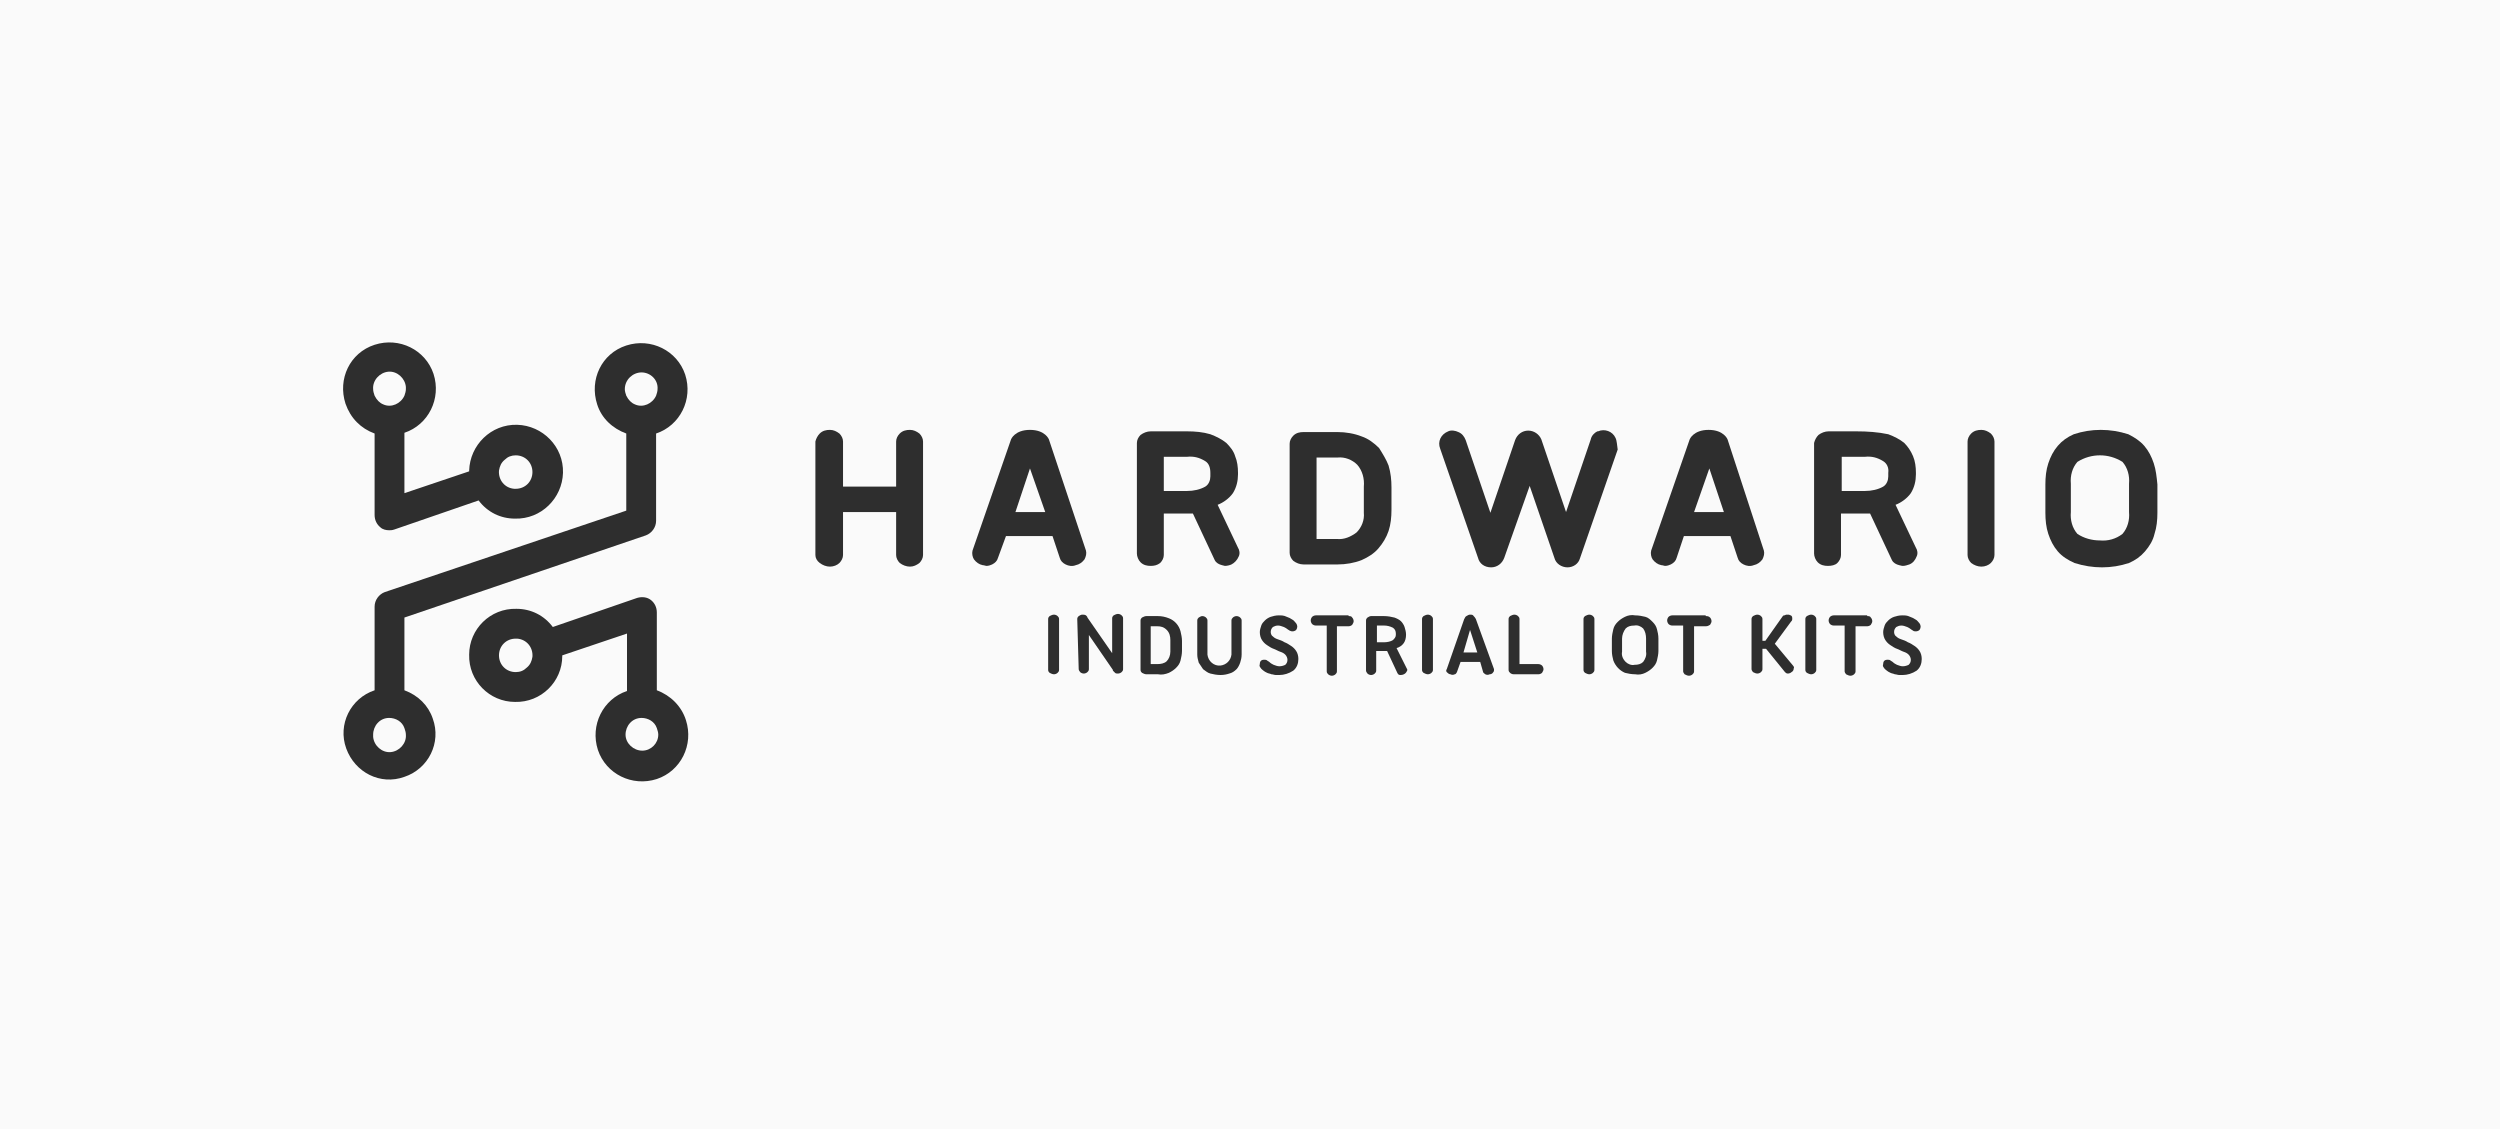
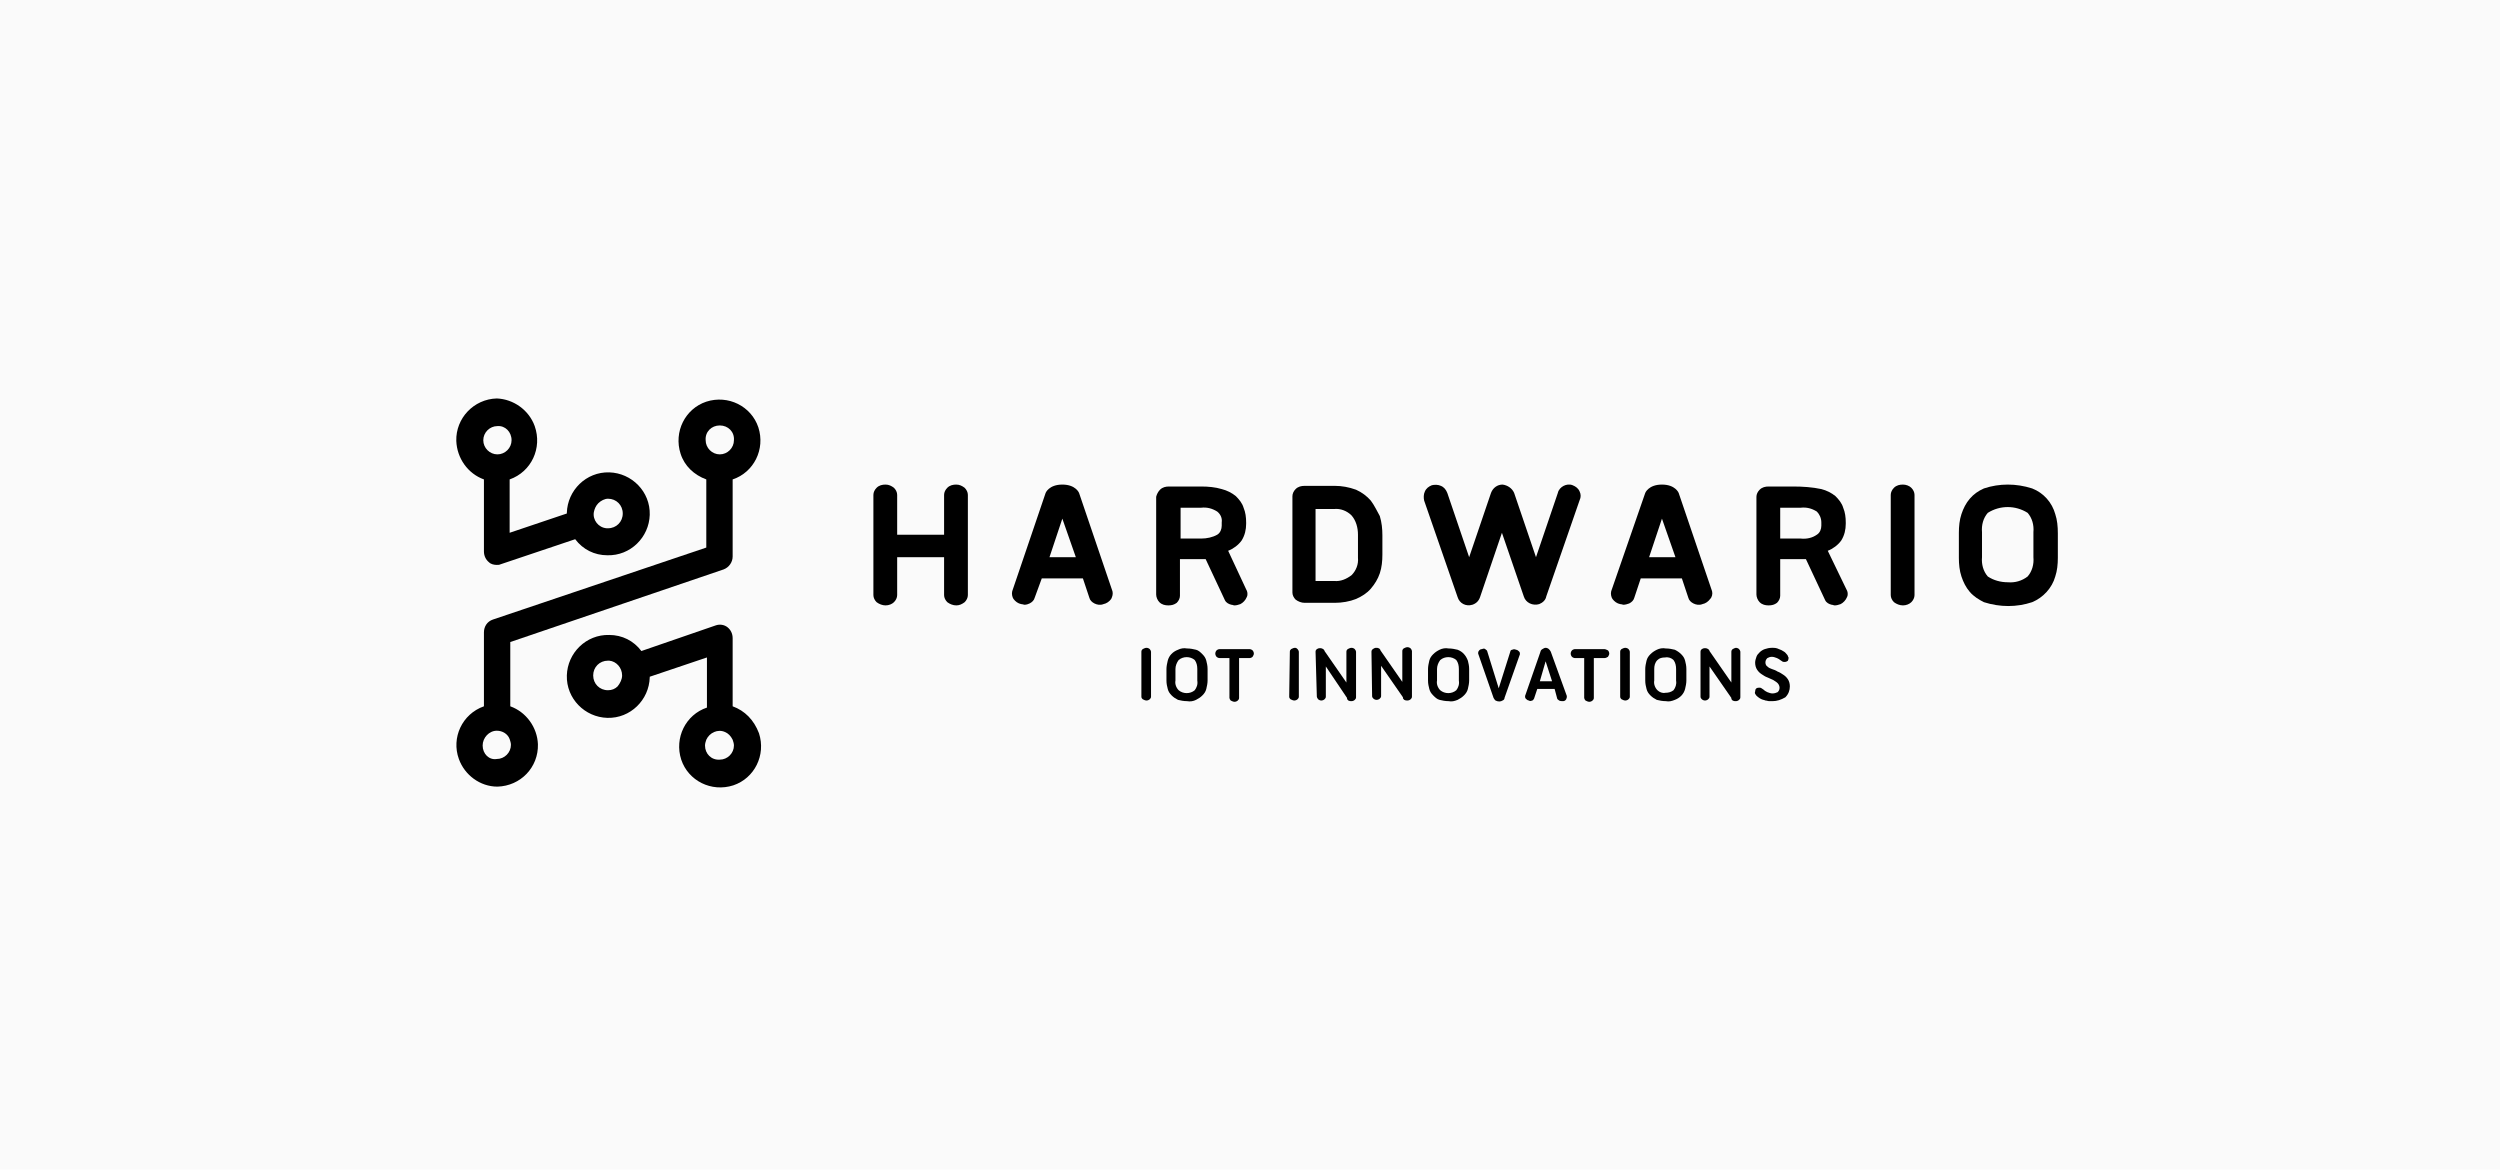
- <svg xmlns="http://www.w3.org/2000/svg" version="1.1" id="Layer_1" x="0px" y="0px" viewBox="0 0 343.7 155.1" style="enable-background:new 0 0 343.7 155.1;" xml:space="preserve">
+ <svg xmlns="http://www.w3.org/2000/svg" version="1.1" id="Vrstva_1" x="0px" y="0px" viewBox="0 0 389 182" style="enable-background:new 0 0 389 182;" xml:space="preserve">
  <style type="text/css">
	.st0{opacity:0.2;fill:#E6E6E6;enable-background:new    ;}
</style>
-   <g id="Layer_3">
-     <path d="M51.3,101c0-1.2,0.9-2.3,2.2-2.3c0.9,0,1.8,0.5,2.1,1.4c0.1,0.3,0.2,0.6,0.2,0.9c0.1,1.2-0.9,2.3-2.1,2.4   c-1.2,0.1-2.3-0.9-2.4-2.1C51.3,101.2,51.3,101.1,51.3,101 M88.2,51.2c1.2,0,2.3,1,2.2,2.3c0,0,0,0,0,0c0,0.3-0.1,0.6-0.2,0.9   c-0.5,1.1-1.8,1.7-2.9,1.2c-0.5-0.2-0.9-0.6-1.2-1.2c-0.1-0.3-0.2-0.6-0.2-0.9C85.9,52.2,87,51.2,88.2,51.2 M55.6,94.9v-10   l33.2-11.3c0.8-0.3,1.4-1.1,1.4-2v-12c3.3-1.1,5.1-4.7,4-8.1c-1.1-3.3-4.7-5.1-8.1-4s-5.1,4.7-4,8.1c0.6,1.9,2.1,3.3,4,4v10.6   L52.9,81.4c-0.8,0.3-1.4,1.1-1.4,2v11.5c-3.3,1.1-5.1,4.7-3.9,8s4.7,5.1,8,3.9c3.3-1.1,5.1-4.7,3.9-8C58.9,97,57.5,95.6,55.6,94.9" />
-     <path d="M55.8,53.5c0,0.3-0.1,0.6-0.2,0.9c-0.5,1.1-1.8,1.7-2.9,1.2c-0.5-0.2-0.9-0.6-1.2-1.2c-0.1-0.3-0.2-0.6-0.2-0.9   c-0.1-1.2,0.9-2.3,2.1-2.4s2.3,0.9,2.4,2.1C55.8,53.3,55.8,53.4,55.8,53.5 M70.9,62.6c1.3,0,2.3,1,2.3,2.3c0,1.3-1,2.3-2.3,2.3   h-0.2c-1.3-0.1-2.2-1.2-2.1-2.5c0.1-0.6,0.3-1.1,0.8-1.5C69.8,62.8,70.3,62.6,70.9,62.6 M51.5,59.6v11.2c0,0.7,0.3,1.3,0.8,1.7   c0.3,0.3,0.8,0.4,1.2,0.4c0.2,0,0.4,0,0.7-0.1l11.6-4c1.2,1.6,3,2.5,5,2.5c3.6,0.1,6.5-2.8,6.6-6.3c0.1-3.6-2.8-6.5-6.3-6.6   c-3.6-0.1-6.5,2.8-6.6,6.3c0,0,0,0.1,0,0.1l-8.9,3v-8.3c3.3-1.1,5.1-4.7,4-8.1c-1.1-3.3-4.7-5.1-8.1-4s-5.1,4.7-4,8.1   C48.2,57.5,49.6,58.9,51.5,59.6" />
-     <path d="M86,101c0-1.2,0.9-2.3,2.2-2.3c0.9,0,1.8,0.5,2.1,1.4c0.1,0.3,0.2,0.6,0.2,0.9c0,1.2-1,2.2-2.2,2.2S86,102.2,86,101    M70.9,92.4c-1.3,0-2.3-1-2.3-2.3c0-1.3,1-2.3,2.3-2.3h0.2c1.3,0.1,2.2,1.2,2.1,2.5c-0.1,0.6-0.3,1.1-0.8,1.5   C72,92.2,71.5,92.4,70.9,92.4 M90.3,94.9V84.2c0-0.7-0.3-1.3-0.8-1.7c-0.5-0.4-1.2-0.5-1.9-0.3l-11.6,4c-1.2-1.6-3-2.5-5-2.5   c-3.6-0.1-6.5,2.8-6.5,6.3c-0.1,3.6,2.8,6.5,6.3,6.5c3.6,0.1,6.5-2.8,6.5-6.3c0,0,0,0,0-0.1l8.9-3V95c-3.3,1.1-5.1,4.7-4,8.1   c1.1,3.3,4.7,5.1,8.1,4c3.3-1.1,5.1-4.7,4-8.1C93.7,97.1,92.2,95.6,90.3,94.9" />
-     <path d="M125.1,59.1c-0.5,0-1,0.1-1.4,0.5c-0.3,0.3-0.5,0.7-0.5,1.1v6.2h-7.3v-6.2c0-0.4-0.2-0.8-0.5-1.1c-0.4-0.3-0.8-0.5-1.3-0.5   c-0.5,0-1,0.1-1.4,0.5c-0.3,0.3-0.5,0.7-0.6,1.1v15.6c0,0.4,0.2,0.8,0.6,1.1c0.4,0.3,0.9,0.5,1.4,0.5c0.5,0,1-0.2,1.3-0.5   c0.3-0.3,0.5-0.7,0.5-1.1v-5.9h7.3v5.9c0,0.4,0.2,0.8,0.5,1.1c0.4,0.3,0.9,0.5,1.4,0.5c0.5,0,0.9-0.2,1.3-0.5   c0.3-0.3,0.5-0.7,0.5-1.1V60.7c0-0.4-0.2-0.8-0.5-1.1C126,59.3,125.6,59.1,125.1,59.1" />
-     <path d="M166.4,65v0.5c0,0.5-0.2,1.1-0.7,1.4c-0.7,0.4-1.6,0.6-2.5,0.6h-3.2v-4.7h3.2c0.9-0.1,1.7,0.1,2.5,0.6   C166.2,63.7,166.4,64.3,166.4,65 M167.4,69.4c0.8-0.3,1.6-0.9,2.1-1.6c0.5-0.8,0.7-1.7,0.7-2.6V65c0-0.8-0.1-1.6-0.4-2.3   c-0.2-0.7-0.7-1.3-1.2-1.8c-0.6-0.5-1.4-0.9-2.2-1.2c-1-0.3-2.1-0.4-3.2-0.4h-5c-0.5,0-1,0.2-1.4,0.5c-0.3,0.3-0.5,0.7-0.5,1.1   v15.2c0,0.4,0.2,0.9,0.5,1.2c0.4,0.4,0.9,0.5,1.4,0.5c0.5,0,0.9-0.1,1.3-0.4c0.3-0.3,0.5-0.7,0.5-1.1v-5.7h4l3,6.4   c0.2,0.4,0.6,0.6,1,0.7c0.1,0,0.3,0.1,0.4,0.1c0.3,0,0.7-0.1,0.9-0.2c0.4-0.2,0.8-0.6,1-1.1c0.2-0.4,0.1-0.9-0.1-1.2L167.4,69.4z" />
-     <path d="M187.5,66.9v3.6c0.1,1-0.3,2-1,2.7c-0.8,0.6-1.7,1-2.7,0.9H181V62.9h2.9c1-0.1,2,0.3,2.7,1   C187.3,64.7,187.6,65.8,187.5,66.9 M189.6,61.6c-0.7-0.7-1.5-1.3-2.4-1.6c-1-0.4-2.2-0.6-3.3-0.6h-4.7c-0.5,0-1,0.1-1.4,0.5   c-0.3,0.3-0.5,0.7-0.5,1.1v15c0,0.4,0.2,0.8,0.5,1.1c0.4,0.3,0.9,0.5,1.4,0.5h4.7c1.1,0,2.3-0.2,3.3-0.6c0.9-0.4,1.7-0.9,2.3-1.6   c0.6-0.7,1.1-1.5,1.4-2.4c0.3-0.9,0.4-1.9,0.4-2.9v-3.1c0-1-0.1-2-0.4-3C190.6,63.2,190.1,62.4,189.6,61.6" />
-     <path d="M237,70.4h-4.1l2.1-6L237,70.4z M237.5,60.4c0,0-0.5-1.3-2.6-1.3s-2.6,1.3-2.6,1.3L227,75.7c-0.1,0.4,0,0.9,0.2,1.2   c0.3,0.4,0.7,0.7,1.2,0.8c0.2,0,0.4,0.1,0.5,0.1c0.3,0,0.6-0.1,0.8-0.2c0.4-0.2,0.7-0.5,0.8-0.9l1-3h6.4l1,3   c0.1,0.4,0.4,0.7,0.8,0.9c0.4,0.2,0.9,0.3,1.4,0.1c0.5-0.1,0.9-0.4,1.2-0.8c0.2-0.4,0.3-0.8,0.2-1.2L237.5,60.4z" />
-     <path d="M259.6,65v0.5c0,0.5-0.2,1.1-0.7,1.4c-0.7,0.4-1.6,0.6-2.5,0.6h-3.2v-4.7h3.2c0.9-0.1,1.7,0.1,2.5,0.6   C259.4,63.7,259.7,64.3,259.6,65 M260.6,69.4c0.8-0.3,1.6-0.9,2.1-1.6c0.5-0.8,0.7-1.7,0.7-2.6V65c0-0.8-0.1-1.6-0.4-2.3   c-0.3-0.7-0.7-1.3-1.2-1.8c-0.6-0.5-1.4-0.9-2.2-1.2c-1.4-0.3-2.9-0.4-4.4-0.4h-3.8c-0.5,0-1,0.2-1.4,0.5c-0.3,0.3-0.5,0.7-0.6,1.1   v15.2c0,0.4,0.2,0.9,0.5,1.2c0.4,0.4,0.9,0.5,1.4,0.5c0.5,0,1-0.1,1.3-0.4c0.3-0.3,0.5-0.7,0.5-1.1v-5.7h4l3,6.4   c0.2,0.4,0.6,0.6,1,0.7c0.1,0,0.3,0.1,0.5,0.1c0.3,0,0.6-0.1,0.9-0.2c0.5-0.2,0.8-0.6,1-1.1c0.2-0.4,0.1-0.9-0.1-1.2L260.6,69.4z" />
-     <path d="M272.4,59.1c-0.5,0-1,0.1-1.4,0.5c-0.3,0.3-0.5,0.7-0.5,1.1v15.6c0,0.4,0.2,0.8,0.5,1.1c0.4,0.3,0.9,0.5,1.4,0.5   c0.5,0,1-0.2,1.3-0.5c0.3-0.3,0.5-0.7,0.5-1.1V60.7c0-0.4-0.2-0.8-0.5-1.1C273.3,59.3,272.9,59.1,272.4,59.1" />
-     <path d="M288.7,74.3c-1.1,0-2.2-0.3-3.1-0.9c-0.7-0.8-1-1.9-0.9-3v-3.9c-0.1-1.1,0.2-2.2,0.9-3c1.9-1.2,4.3-1.2,6.2,0   c0.7,0.8,1,1.9,0.9,3v3.9c0.1,1.1-0.2,2.2-0.9,3C290.9,74.1,289.8,74.4,288.7,74.3 M296.1,63.7c-0.3-0.9-0.7-1.7-1.3-2.4   c-0.6-0.7-1.4-1.2-2.2-1.6c-2.5-0.8-5.1-0.8-7.5,0c-0.9,0.4-1.6,0.9-2.2,1.6c-0.6,0.7-1,1.5-1.3,2.4c-0.3,0.9-0.4,1.9-0.4,2.9v3.9   c0,1,0.1,2,0.4,2.9c0.3,0.9,0.7,1.7,1.3,2.4c0.6,0.7,1.4,1.2,2.3,1.6c2.5,0.8,5.1,0.8,7.5,0c0.9-0.4,1.6-0.9,2.2-1.6   c0.6-0.7,1.1-1.5,1.3-2.4c0.3-0.9,0.4-1.9,0.4-2.9v-3.9C296.5,65.6,296.4,64.6,296.1,63.7" />
-     <path d="M222.1,60.2c-0.4-0.9-1.5-1.3-2.4-0.9c0,0-0.1,0-0.1,0c-0.4,0.2-0.8,0.6-0.9,1.1l-3.4,10l-3.4-10c-0.3-0.7-1-1.2-1.8-1.2   c-0.8,0-1.5,0.5-1.8,1.3l-3.4,10l-3.4-10c-0.2-0.5-0.5-0.9-1-1.1c-0.4-0.2-1-0.3-1.4-0.1c-1,0.4-1.5,1.4-1.1,2.4l5.2,15   c0.2,0.8,0.9,1.3,1.8,1.3c0.8,0,1.5-0.5,1.8-1.3l3.5-9.9l3.4,9.9c0.2,0.8,1,1.3,1.8,1.3c0.8,0,1.5-0.5,1.7-1.2l5.2-15   C222.3,61.2,222.3,60.6,222.1,60.2" />
-     <path d="M143.7,70.4h-4.1l2-6L143.7,70.4z M144.2,60.4c0,0-0.5-1.3-2.6-1.3s-2.6,1.3-2.6,1.3l-5.3,15.3c-0.1,0.4,0,0.9,0.2,1.2   c0.3,0.4,0.7,0.7,1.2,0.8c0.2,0,0.4,0.1,0.5,0.1c0.3,0,0.6-0.1,0.8-0.2c0.4-0.2,0.7-0.5,0.8-0.9l1.1-3h6.4l1,3   c0.1,0.4,0.4,0.7,0.8,0.9c0.4,0.2,0.9,0.3,1.4,0.1c0.5-0.1,0.9-0.4,1.2-0.8c0.2-0.4,0.3-0.8,0.2-1.2L144.2,60.4z" />
-     <path d="M144.1,85.1c0-0.2,0.1-0.3,0.2-0.4c0.2-0.1,0.4-0.2,0.6-0.2c0.2,0,0.4,0.1,0.5,0.2c0.1,0.1,0.2,0.2,0.2,0.4v7   c0,0.2-0.1,0.3-0.2,0.4c-0.1,0.1-0.3,0.2-0.5,0.2c-0.2,0-0.4-0.1-0.6-0.2c-0.1-0.1-0.2-0.2-0.2-0.4V85.1z" />
-     <path d="M148.1,85.1c0-0.2,0.1-0.3,0.2-0.4c0.2-0.1,0.3-0.2,0.5-0.2c0.2,0,0.3,0,0.5,0.1c0.1,0.1,0.2,0.2,0.2,0.3l3.4,4.9v-4.8   c0-0.2,0.1-0.3,0.2-0.4c0.2-0.1,0.4-0.2,0.6-0.2c0.2,0,0.4,0.1,0.5,0.2c0.1,0.1,0.2,0.2,0.2,0.4v7c0,0.2-0.1,0.3-0.2,0.4   c-0.1,0.1-0.3,0.2-0.5,0.2c-0.2,0-0.3,0-0.4-0.1c-0.1-0.1-0.2-0.2-0.3-0.3v-0.1l-3.3-4.8v4.7c0,0.2-0.1,0.3-0.2,0.4   c-0.1,0.1-0.3,0.2-0.5,0.2c-0.2,0-0.4-0.1-0.5-0.2c-0.1-0.1-0.2-0.3-0.2-0.4L148.1,85.1z" />
-     <path d="M156.8,85.3c0-0.2,0.1-0.3,0.2-0.4c0.2-0.1,0.4-0.2,0.6-0.2h1.6c0.5,0,1,0.1,1.5,0.3c0.8,0.3,1.4,1,1.6,1.8   c0.1,0.4,0.2,0.9,0.2,1.3v1.4c0,0.4-0.1,0.9-0.2,1.3c-0.1,0.4-0.3,0.7-0.6,1c-0.3,0.3-0.6,0.5-1,0.7c-0.5,0.2-1,0.3-1.5,0.2h-1.6   c-0.2,0-0.4-0.1-0.6-0.2c-0.1-0.1-0.2-0.2-0.2-0.4L156.8,85.3z M158.2,86v5.3h0.9c0.5,0,1-0.1,1.3-0.4c0.3-0.3,0.5-0.8,0.5-1.3   v-1.6c0-0.5-0.1-1-0.5-1.4c-0.4-0.4-0.8-0.5-1.3-0.5H158.2z" />
-     <path d="M167.8,92.8c-0.5,0-1-0.1-1.4-0.2c-0.4-0.1-0.7-0.4-1-0.6c-0.2-0.3-0.4-0.6-0.6-0.9c-0.1-0.4-0.2-0.7-0.2-1.1v-4.7   c0-0.2,0.1-0.3,0.2-0.4c0.2-0.1,0.3-0.2,0.5-0.2c0.2,0,0.4,0.1,0.5,0.2c0.1,0.1,0.2,0.2,0.2,0.4v4.7c0.1,0.9,0.9,1.6,1.8,1.5   c0.8-0.1,1.4-0.7,1.5-1.5v-4.7c0-0.2,0.1-0.3,0.2-0.4c0.1-0.1,0.3-0.2,0.5-0.2c0.2,0,0.4,0.1,0.5,0.2c0.1,0.1,0.2,0.2,0.2,0.4v4.7   c0,0.4-0.1,0.8-0.2,1.1c-0.1,0.3-0.3,0.7-0.5,0.9c-0.3,0.3-0.6,0.5-1,0.6C168.7,92.7,168.3,92.8,167.8,92.8z" />
-     <path d="M175.9,92.8c-0.2,0-0.3,0-0.5,0c-0.2,0-0.4-0.1-0.6-0.1c-0.2-0.1-0.4-0.1-0.6-0.2c-0.2-0.1-0.4-0.2-0.5-0.3   c-0.1-0.1-0.3-0.2-0.4-0.4c-0.1-0.1-0.2-0.3-0.1-0.5c0-0.4,0.2-0.6,0.6-0.6c0.1,0,0.3,0,0.4,0.1c0.1,0.1,0.2,0.1,0.3,0.2   c0.2,0.2,0.4,0.3,0.6,0.4c0.3,0.1,0.5,0.2,0.8,0.2c0.3,0,0.6-0.1,0.8-0.2c0.2-0.2,0.3-0.4,0.3-0.7c0-0.2-0.1-0.5-0.3-0.7   c-0.2-0.2-0.4-0.3-0.7-0.4c-0.3-0.1-0.6-0.3-0.9-0.4c-0.3-0.1-0.6-0.3-0.9-0.5c-0.3-0.2-0.5-0.4-0.7-0.7c-0.2-0.3-0.3-0.7-0.3-1.1   c0-0.3,0.1-0.6,0.2-0.9c0.1-0.3,0.3-0.5,0.5-0.7c0.2-0.2,0.5-0.4,0.8-0.5c0.3-0.1,0.7-0.2,1.1-0.2c0.4,0,0.7,0,1.1,0.2   c0.3,0.1,0.5,0.2,0.8,0.4c0.2,0.1,0.3,0.3,0.5,0.5c0.2,0.3,0.2,0.6,0,0.9c-0.1,0.1-0.3,0.2-0.5,0.2c-0.1,0-0.2,0-0.4-0.1   c-0.1-0.1-0.2-0.1-0.3-0.2c-0.1-0.1-0.3-0.2-0.5-0.3c-0.3-0.1-0.5-0.2-0.8-0.2c-0.3,0-0.5,0.1-0.7,0.2c-0.2,0.2-0.3,0.4-0.3,0.7   c0,0.2,0.1,0.5,0.3,0.6c0.2,0.2,0.4,0.3,0.7,0.4c0.3,0.1,0.6,0.2,0.9,0.4c0.3,0.1,0.6,0.3,0.9,0.5c0.3,0.2,0.5,0.4,0.7,0.7   c0.2,0.3,0.3,0.7,0.3,1.1c0,0.6-0.2,1.2-0.7,1.6C177.2,92.6,176.5,92.8,175.9,92.8z" />
-     <path d="M185.4,84.7c0.2,0,0.4,0,0.5,0.2c0.1,0.1,0.2,0.3,0.2,0.5c0,0.2-0.1,0.3-0.2,0.5c-0.1,0.1-0.3,0.2-0.5,0.2h-1.6v6.2   c0,0.2-0.1,0.3-0.2,0.4c-0.1,0.1-0.3,0.2-0.5,0.2c-0.2,0-0.4-0.1-0.5-0.2c-0.1-0.1-0.2-0.2-0.2-0.4V86h-1.5c-0.2,0-0.4-0.1-0.5-0.2   c-0.1-0.1-0.2-0.3-0.2-0.5c0-0.2,0.1-0.4,0.2-0.5c0.1-0.1,0.3-0.2,0.5-0.2H185.4z" />
-     <path d="M187.8,85.3c0-0.2,0.1-0.3,0.2-0.4c0.2-0.1,0.3-0.2,0.5-0.2h1.8c0.5,0,1,0.1,1.4,0.2c0.3,0.1,0.7,0.3,0.9,0.5   c0.2,0.2,0.4,0.5,0.5,0.8c0.1,0.3,0.2,0.7,0.2,1v0.1c0,0.4-0.1,0.8-0.3,1.1c-0.2,0.3-0.6,0.6-1,0.7l1.4,2.8c0.1,0.1,0.1,0.3,0,0.4   c-0.1,0.2-0.2,0.3-0.4,0.4c-0.2,0.1-0.4,0.1-0.5,0.1c-0.2,0-0.3-0.1-0.4-0.3l-1.4-3h-1.5v2.7c0,0.2-0.1,0.3-0.2,0.4   c-0.1,0.1-0.3,0.2-0.5,0.2c-0.2,0-0.4-0.1-0.5-0.2c-0.1-0.1-0.2-0.3-0.2-0.4L187.8,85.3z M189.3,85.9v2.4h1c0.4,0,0.9-0.1,1.2-0.3   c0.2-0.2,0.4-0.4,0.4-0.7v-0.2c0-0.3-0.1-0.6-0.4-0.8c-0.4-0.2-0.8-0.3-1.2-0.3H189.3z" />
-     <path d="M195.5,85.1c0-0.2,0.1-0.3,0.2-0.4c0.2-0.1,0.4-0.2,0.6-0.2c0.2,0,0.4,0.1,0.5,0.2c0.1,0.1,0.2,0.2,0.2,0.4v7   c0,0.2-0.1,0.3-0.2,0.4c-0.1,0.1-0.3,0.2-0.5,0.2c-0.2,0-0.4-0.1-0.6-0.2c-0.1-0.1-0.2-0.2-0.2-0.4V85.1z" />
-     <path d="M205.4,92c0,0.2,0,0.3-0.1,0.4c-0.1,0.2-0.3,0.3-0.5,0.3c-0.2,0.1-0.4,0.1-0.6,0c-0.1-0.1-0.3-0.2-0.3-0.3l-0.4-1.4h-2.7   l-0.5,1.4c-0.1,0.2-0.2,0.3-0.3,0.3c-0.2,0.1-0.4,0.1-0.6,0c-0.2,0-0.4-0.2-0.5-0.3c-0.1-0.1-0.1-0.3,0-0.4l2.4-6.9   c0.1-0.1,0.1-0.3,0.3-0.4c0.2-0.1,0.3-0.2,0.5-0.2c0.2,0,0.4,0,0.5,0.2c0.1,0.1,0.2,0.2,0.3,0.4L205.4,92z M201.2,89.7h1.9l-1-3.1   L201.2,89.7z" />
-     <path d="M207.4,85.1c0-0.2,0.1-0.3,0.2-0.4c0.2-0.1,0.4-0.2,0.6-0.2c0.2,0,0.4,0.1,0.5,0.2c0.1,0.1,0.2,0.2,0.2,0.4v6.2h2.6   c0.2,0,0.4,0.1,0.5,0.2c0.1,0.1,0.2,0.3,0.2,0.5c0,0.2-0.1,0.3-0.2,0.5c-0.1,0.1-0.3,0.2-0.5,0.2h-3.4c-0.2,0-0.4-0.1-0.5-0.2   c-0.1-0.1-0.2-0.2-0.2-0.4L207.4,85.1z" />
-     <path d="M217.7,85.1c0-0.2,0.1-0.3,0.2-0.4c0.2-0.1,0.4-0.2,0.6-0.2c0.2,0,0.4,0.1,0.5,0.2c0.1,0.1,0.2,0.2,0.2,0.4v7   c0,0.2-0.1,0.3-0.2,0.4c-0.1,0.1-0.3,0.2-0.5,0.2c-0.2,0-0.4-0.1-0.6-0.2c-0.1-0.1-0.2-0.2-0.2-0.4V85.1z" />
-     <path d="M221.6,87.8c0-0.4,0.1-0.9,0.2-1.3c0.1-0.4,0.3-0.7,0.6-1c0.3-0.3,0.6-0.5,1-0.7c0.4-0.2,0.9-0.3,1.4-0.2   c0.5,0,1,0.1,1.4,0.2c0.4,0.1,0.7,0.4,1,0.7c0.3,0.3,0.5,0.6,0.6,1c0.1,0.4,0.2,0.8,0.2,1.3v1.7c0,0.4-0.1,0.9-0.2,1.3   c-0.1,0.4-0.3,0.7-0.6,1c-0.3,0.3-0.6,0.5-1,0.7c-0.4,0.2-0.9,0.3-1.4,0.2c-0.5,0-1-0.1-1.4-0.2c-0.7-0.3-1.3-0.9-1.6-1.7   c-0.1-0.4-0.2-0.8-0.2-1.3L221.6,87.8z M223,89.6c-0.1,0.5,0.1,1,0.5,1.4c0.3,0.3,0.8,0.5,1.2,0.4c0.5,0,0.9-0.1,1.2-0.4   c0.3-0.4,0.5-0.9,0.4-1.4v-1.8c0-0.5-0.1-1-0.4-1.4c-0.3-0.3-0.8-0.5-1.2-0.4c-0.5,0-0.9,0.1-1.2,0.4c-0.3,0.4-0.5,0.9-0.5,1.4   V89.6z" />
-     <path d="M234.5,84.7c0.2,0,0.4,0,0.6,0.2c0.1,0.1,0.2,0.3,0.2,0.5c0,0.2-0.1,0.3-0.2,0.5c-0.2,0.1-0.3,0.2-0.6,0.2h-1.6v6.2   c0,0.2-0.1,0.3-0.2,0.4c-0.1,0.1-0.3,0.2-0.5,0.2c-0.2,0-0.4-0.1-0.6-0.2c-0.1-0.1-0.2-0.3-0.2-0.4V86h-1.5c-0.2,0-0.4-0.1-0.5-0.2   c-0.1-0.1-0.2-0.3-0.2-0.5c0-0.2,0.1-0.4,0.2-0.5c0.1-0.1,0.3-0.2,0.5-0.2H234.5z" />
-     <path d="M240.8,85.1c0-0.2,0.1-0.3,0.2-0.4c0.2-0.1,0.4-0.2,0.6-0.2c0.2,0,0.4,0.1,0.5,0.2c0.1,0.1,0.2,0.2,0.2,0.4v3h0.4l2.4-3.4   c0.1-0.1,0.1-0.1,0.2-0.1c0.1,0,0.2-0.1,0.3-0.1c0.1,0,0.2,0,0.3,0c0.1,0,0.2,0.1,0.3,0.1c0.2,0.1,0.2,0.3,0.2,0.5   c0,0.2-0.1,0.3-0.2,0.4l-2.2,3l2.5,3c0.1,0.1,0.2,0.3,0.1,0.4c0,0.2-0.1,0.4-0.3,0.5c-0.1,0.1-0.3,0.2-0.5,0.2   c-0.2,0-0.3-0.1-0.4-0.2l-2.6-3.2h-0.5v2.8c0,0.2-0.1,0.3-0.2,0.4c-0.1,0.1-0.3,0.2-0.5,0.2c-0.2,0-0.4-0.1-0.6-0.2   c-0.1-0.1-0.2-0.3-0.2-0.4L240.8,85.1z" />
-     <path d="M248.2,85.1c0-0.2,0.1-0.3,0.2-0.4c0.2-0.1,0.4-0.2,0.6-0.2c0.2,0,0.4,0.1,0.5,0.2c0.1,0.1,0.2,0.2,0.2,0.4v7   c0,0.2-0.1,0.3-0.2,0.4c-0.1,0.1-0.3,0.2-0.5,0.2c-0.2,0-0.4-0.1-0.6-0.2c-0.1-0.1-0.2-0.2-0.2-0.4V85.1z" />
-     <path d="M256.7,84.7c0.2,0,0.4,0,0.5,0.2c0.1,0.1,0.2,0.3,0.2,0.5c0,0.2-0.1,0.3-0.2,0.5c-0.1,0.1-0.3,0.2-0.5,0.2h-1.6v6.2   c0,0.2-0.1,0.3-0.2,0.4c-0.1,0.1-0.3,0.2-0.5,0.2c-0.2,0-0.4-0.1-0.6-0.2c-0.1-0.1-0.2-0.3-0.2-0.4V86h-1.5c-0.2,0-0.4-0.1-0.5-0.2   c-0.1-0.1-0.2-0.3-0.2-0.5c0-0.2,0.1-0.4,0.2-0.5c0.1-0.1,0.3-0.2,0.5-0.2H256.7z" />
-     <path d="M261.6,92.8c-0.2,0-0.3,0-0.5,0c-0.2,0-0.4-0.1-0.6-0.1c-0.2-0.1-0.4-0.1-0.6-0.2c-0.2-0.1-0.4-0.2-0.5-0.3   c-0.1-0.1-0.3-0.2-0.4-0.4c-0.1-0.1-0.2-0.3-0.1-0.5c0-0.4,0.2-0.6,0.6-0.6c0.1,0,0.3,0,0.4,0.1c0.1,0.1,0.2,0.1,0.3,0.2   c0.2,0.2,0.4,0.3,0.6,0.4c0.3,0.1,0.5,0.2,0.8,0.2c0.3,0,0.6-0.1,0.8-0.2c0.2-0.2,0.3-0.4,0.3-0.7c0-0.2-0.1-0.5-0.3-0.7   c-0.2-0.2-0.4-0.3-0.7-0.4c-0.3-0.1-0.6-0.3-0.9-0.4c-0.3-0.1-0.6-0.3-0.9-0.5c-0.3-0.2-0.5-0.4-0.7-0.7c-0.2-0.3-0.3-0.7-0.3-1.1   c0-0.3,0.1-0.6,0.2-0.9c0.1-0.3,0.3-0.5,0.5-0.7c0.2-0.2,0.5-0.4,0.8-0.5c0.3-0.1,0.7-0.2,1.1-0.2c0.4,0,0.7,0,1.1,0.2   c0.3,0.1,0.5,0.2,0.8,0.4c0.2,0.1,0.3,0.3,0.5,0.5c0.2,0.3,0.2,0.6,0,0.9c-0.1,0.1-0.3,0.2-0.5,0.2c-0.1,0-0.3,0-0.4-0.1   c-0.1-0.1-0.2-0.1-0.3-0.2c-0.1-0.1-0.3-0.2-0.5-0.3c-0.3-0.1-0.5-0.2-0.8-0.2c-0.3,0-0.5,0.1-0.7,0.2c-0.2,0.2-0.3,0.4-0.3,0.7   c0,0.2,0.1,0.5,0.3,0.6c0.2,0.2,0.4,0.3,0.7,0.4c0.3,0.1,0.6,0.2,0.9,0.4c0.3,0.1,0.6,0.3,0.9,0.5c0.3,0.2,0.5,0.4,0.7,0.7   c0.2,0.3,0.3,0.7,0.3,1.1c0,0.6-0.2,1.2-0.7,1.6C262.9,92.6,262.2,92.8,261.6,92.8z" />
+   <g id="Layer_2_00000052104868212809751240000002312128735168709795_">
+     <g id="Layer_1-2">
+       <rect class="st0" width="389" height="182" />
+       <g id="Vrstva_2">
+         <g id="Layer_1_00000134953299433035887190000016665547071767818634_">
+           <path d="M75.1,116c0-1.2,1-2.3,2.2-2.3c0.9,0,1.7,0.5,2,1.3c0.1,0.3,0.2,0.6,0.2,0.9c0,1.2-1,2.2-2.2,2.2      C76.1,118.3,75.1,117.3,75.1,116L75.1,116 M112,66.2c1.3,0,2.3,1,2.2,2.3c0,0,0,0,0,0c0,1.2-1,2.2-2.2,2.2c-1.2,0-2.2-1-2.2-2.2      C109.7,67.2,110.7,66.2,112,66.2C112,66.2,112,66.2,112,66.2 M79.4,109.9v-10l33.2-11.3c0.8-0.3,1.4-1.1,1.4-2V74.6      c3.3-1.1,5.1-4.7,4-8.1c-1.1-3.3-4.7-5.1-8.1-4c-3.3,1.1-5.1,4.7-4,8.1c0.6,1.9,2.1,3.3,4,4v10.6L76.7,96.4      c-0.9,0.3-1.4,1.1-1.4,2v11.5c-3.4,1.2-5.1,4.9-3.9,8.2c0.9,2.5,3.3,4.3,6,4.3c3.6-0.1,6.4-3,6.3-6.6      C83.6,113.2,81.9,110.8,79.4,109.9" />
+           <path d="M79.6,68.5c0,1.2-1,2.2-2.2,2.2c-1.2,0-2.2-1-2.2-2.2c0-1.2,1-2.2,2.2-2.2C78.6,66.2,79.6,67.2,79.6,68.5 M94.6,77.6      c1.3,0,2.3,1,2.3,2.3s-1,2.3-2.3,2.3h-0.2c-1.3-0.1-2.2-1.3-2-2.5c0.1-0.5,0.3-1,0.7-1.4C93.5,77.9,94.1,77.6,94.6,77.6       M75.3,74.6v11.2c0,0.7,0.3,1.3,0.8,1.7c0.3,0.3,0.8,0.4,1.2,0.4c0.2,0,0.4,0,0.6-0.1l11.6-3.9c1.2,1.6,3,2.5,5,2.5      c3.6,0.1,6.5-2.8,6.6-6.3c0.1-3.6-2.8-6.5-6.3-6.6c-3.6-0.1-6.5,2.8-6.6,6.3c0,0,0,0.1,0,0.1l-8.9,3v-8.3      c3.4-1.2,5.1-4.9,3.9-8.3c-0.9-2.5-3.3-4.2-5.9-4.3c-3.6,0.1-6.4,3.1-6.3,6.6C71.1,71.3,72.8,73.7,75.3,74.6" />
+           <path d="M109.7,116c0-0.3,0.1-0.6,0.2-0.9c0.5-1.1,1.8-1.7,2.9-1.2c0.5,0.2,0.9,0.6,1.2,1.2c0.1,0.3,0.2,0.6,0.2,0.9      c0,1.2-1,2.2-2.2,2.2C110.7,118.3,109.7,117.3,109.7,116 M94.6,107.4c-1.3,0-2.3-1-2.3-2.3s1-2.3,2.3-2.3h0.2      c1.1,0.1,2,1.1,2,2.3c0,0.6-0.3,1.2-0.7,1.7C95.7,107.2,95.2,107.4,94.6,107.4 M114,109.9V99.3c0-0.7-0.3-1.3-0.8-1.7      c-0.5-0.4-1.2-0.5-1.8-0.3l-11.6,4c-1.2-1.6-3-2.5-5-2.5c-3.6-0.1-6.5,2.8-6.6,6.3c-0.1,3.6,2.8,6.5,6.3,6.6      c3.6,0.1,6.5-2.8,6.6-6.3c0,0,0-0.1,0-0.1l8.9-3v7.8c-3.3,1.1-5.1,4.7-4,8.1c1.1,3.3,4.7,5.1,8.1,4c3.3-1.1,5.1-4.7,4-8.1      C117.3,112,115.9,110.6,114,109.9" />
+           <path d="M148.8,75.4c-0.5,0-1,0.1-1.4,0.5c-0.3,0.3-0.5,0.7-0.5,1.1v6.2h-7.3V77c0-0.4-0.2-0.8-0.5-1.1      c-0.4-0.3-0.8-0.5-1.3-0.5c-0.5,0-1,0.1-1.4,0.5c-0.3,0.3-0.5,0.7-0.5,1.1v15.6c0,0.4,0.2,0.8,0.5,1.1c0.4,0.3,0.9,0.5,1.4,0.5      c0.5,0,1-0.2,1.3-0.5c0.3-0.3,0.5-0.7,0.5-1.1v-5.9h7.3v5.9c0,0.4,0.2,0.8,0.5,1.1c0.4,0.3,0.9,0.5,1.4,0.5      c0.5,0,0.9-0.2,1.3-0.5c0.3-0.3,0.5-0.7,0.5-1.1V77c0-0.4-0.2-0.8-0.5-1.1C149.7,75.6,149.3,75.4,148.8,75.4" />
+           <path d="M190.1,81.3v0.5c0,0.5-0.2,1.1-0.7,1.4c-0.7,0.4-1.6,0.6-2.5,0.6h-3.2V79h3.2c0.9-0.1,1.7,0.1,2.5,0.6      C189.9,80,190.2,80.6,190.1,81.3 M191.1,85.7c0.8-0.3,1.6-0.9,2.1-1.6c0.5-0.8,0.7-1.7,0.7-2.6v-0.2c0-0.8-0.1-1.6-0.4-2.3      c-0.2-0.7-0.7-1.3-1.2-1.8c-0.6-0.5-1.4-0.9-2.2-1.1c-1-0.3-2.1-0.4-3.2-0.4h-5c-0.5,0-1,0.1-1.4,0.5c-0.3,0.3-0.5,0.7-0.6,1.1      v15.2c0,0.4,0.2,0.9,0.5,1.2c0.4,0.4,0.9,0.5,1.4,0.5c0.5,0,0.9-0.1,1.3-0.4c0.3-0.3,0.5-0.7,0.5-1.1V87h4l3,6.4      c0.2,0.4,0.6,0.6,1,0.7c0.2,0,0.3,0.1,0.5,0.1c0.3,0,0.6-0.1,0.9-0.2c0.4-0.2,0.8-0.6,1-1.1c0.2-0.4,0.1-0.9-0.1-1.2L191.1,85.7      z" />
+           <path d="M211.3,83.2v3.6c0.1,1-0.3,2-1,2.7c-0.8,0.6-1.7,1-2.7,0.9h-2.9V79.2h2.9c1-0.1,2,0.3,2.7,1      C211,81,211.3,82.1,211.3,83.2 M213.3,77.9c-0.6-0.7-1.4-1.3-2.3-1.7c-1.1-0.4-2.2-0.6-3.3-0.6h-4.7c-0.5,0-1,0.1-1.4,0.5      c-0.3,0.3-0.5,0.7-0.5,1.1v15c0,0.4,0.2,0.8,0.5,1.1c0.4,0.3,0.9,0.5,1.4,0.5h4.7c1.1,0,2.3-0.2,3.3-0.6      c0.9-0.4,1.7-0.9,2.3-1.6c0.6-0.7,1.1-1.5,1.4-2.4c0.3-0.9,0.4-1.9,0.4-2.9v-3c0-1-0.1-2-0.4-3      C214.3,79.6,213.9,78.7,213.3,77.9" />
+           <path d="M260.7,86.7h-4.1l2-6L260.7,86.7z M261.2,76.7c0,0-0.5-1.3-2.6-1.3c-2.1,0-2.6,1.3-2.6,1.3L250.7,92      c-0.1,0.4,0,0.9,0.2,1.2c0.3,0.4,0.7,0.7,1.2,0.8c0.2,0,0.4,0.1,0.5,0.1c0.3,0,0.6-0.1,0.9-0.2c0.4-0.2,0.7-0.5,0.8-0.9l1-3h6.4      l1,3c0.1,0.4,0.4,0.7,0.8,0.9c0.4,0.2,0.9,0.3,1.4,0.1c0.5-0.1,0.9-0.4,1.2-0.8c0.3-0.3,0.4-0.8,0.3-1.2L261.2,76.7z" />
+           <path d="M283.4,81.3v0.5c0,0.5-0.2,1.1-0.7,1.4c-0.7,0.5-1.6,0.7-2.5,0.6H277V79h3.2c0.9-0.1,1.7,0.1,2.5,0.6      C283.1,80,283.4,80.6,283.4,81.3 M284.4,85.7c0.8-0.3,1.6-0.9,2.1-1.6c0.5-0.8,0.7-1.7,0.7-2.6v-0.2c0-0.8-0.1-1.6-0.4-2.3      c-0.2-0.7-0.7-1.3-1.2-1.8c-0.6-0.5-1.4-0.9-2.2-1.1c-1.4-0.3-2.9-0.4-4.4-0.4h-3.8c-0.5,0-1,0.1-1.4,0.5      c-0.3,0.3-0.5,0.7-0.5,1.1v15.2c0,0.4,0.2,0.9,0.5,1.2c0.4,0.4,0.9,0.5,1.4,0.5c0.5,0,0.9-0.1,1.3-0.4c0.3-0.3,0.5-0.7,0.5-1.1      V87h4l3,6.4c0.2,0.4,0.6,0.6,1,0.7c0.2,0,0.3,0.1,0.5,0.1c0.3,0,0.6-0.1,0.9-0.2c0.4-0.2,0.8-0.6,1-1.1c0.2-0.4,0.1-0.9-0.1-1.2      L284.4,85.7z" />
+           <path d="M296.1,75.4c-0.5,0-1,0.1-1.4,0.5c-0.3,0.3-0.5,0.7-0.5,1.1v15.6c0,0.4,0.2,0.8,0.5,1.1c0.4,0.3,0.9,0.5,1.4,0.5      c0.5,0,1-0.2,1.3-0.5c0.3-0.3,0.5-0.7,0.5-1.1V77c0-0.4-0.2-0.8-0.5-1.1C297.1,75.6,296.6,75.4,296.1,75.4" />
+           <path d="M312.4,90.6c-1.1,0-2.2-0.3-3.1-0.9c-0.7-0.8-1-1.9-0.9-3v-3.9c-0.1-1.1,0.2-2.2,0.9-3c1.9-1.2,4.3-1.2,6.2,0      c0.7,0.8,1,1.9,0.9,3v3.9c0.1,1.1-0.2,2.2-0.9,3C314.6,90.4,313.5,90.7,312.4,90.6 M319.8,80c-0.5-1.8-1.8-3.3-3.6-4      c-2.5-0.8-5.1-0.8-7.5,0c-0.9,0.4-1.6,0.9-2.2,1.6c-0.6,0.7-1,1.5-1.3,2.4c-0.3,0.9-0.4,1.9-0.4,2.9v3.9c0,1,0.1,2,0.4,2.9      c0.3,0.9,0.7,1.7,1.3,2.4c0.6,0.7,1.4,1.2,2.2,1.6c2.5,0.8,5.1,0.8,7.5,0c1.7-0.7,3.1-2.2,3.6-4c0.3-0.9,0.4-1.9,0.4-2.9v-3.8      C320.2,81.9,320.1,80.9,319.8,80" />
+           <path d="M245.8,76.5c-0.2-0.5-0.6-0.8-1.1-1c-0.5-0.2-1-0.1-1.4,0.1c-0.4,0.2-0.8,0.6-0.9,1.1l-3.4,10l-3.4-10      c-0.3-0.7-1-1.2-1.8-1.3c-0.8,0-1.5,0.5-1.8,1.3l-3.4,10l-3.4-10c-0.2-0.5-0.5-0.9-1-1.1c-0.4-0.2-1-0.2-1.4-0.1      c-0.5,0.2-0.9,0.5-1.1,1c-0.2,0.4-0.2,1-0.1,1.4l5.2,15c0.3,1,1.3,1.5,2.3,1.2c0.6-0.2,1-0.6,1.2-1.2l3.4-10l3.4,9.9      c0.3,1,1.4,1.5,2.4,1.2c0.5-0.2,1-0.6,1.1-1.2l5.2-15C246,77.4,246,76.9,245.8,76.5" />
+           <path d="M167.4,86.7h-4.1l2-6L167.4,86.7z M167.9,76.7c0,0-0.5-1.3-2.6-1.3s-2.6,1.3-2.6,1.3L157.5,92c-0.1,0.4,0,0.9,0.2,1.2      c0.3,0.4,0.7,0.7,1.2,0.8c0.2,0,0.4,0.1,0.5,0.1c0.3,0,0.6-0.1,0.8-0.2c0.4-0.2,0.7-0.5,0.8-0.9l1.1-3h6.4l1,3      c0.1,0.4,0.4,0.7,0.8,0.9c0.4,0.2,0.9,0.3,1.4,0.1c0.5-0.1,0.9-0.4,1.2-0.8c0.2-0.4,0.3-0.8,0.2-1.2L167.9,76.7z" />
+           <path d="M177.6,101.4c0-0.2,0.1-0.3,0.2-0.4c0.2-0.1,0.4-0.2,0.6-0.2c0.2,0,0.4,0.1,0.5,0.2c0.1,0.1,0.2,0.3,0.2,0.4v7      c0,0.2-0.1,0.3-0.2,0.4c-0.1,0.1-0.3,0.2-0.5,0.2c-0.2,0-0.4-0.1-0.6-0.2c-0.1-0.1-0.2-0.2-0.2-0.4V101.4z" />
+           <path d="M181.5,104.1c0-0.4,0.1-0.9,0.2-1.3c0.2-0.8,0.8-1.4,1.6-1.7c0.4-0.2,0.9-0.3,1.4-0.2c0.5,0,1,0.1,1.4,0.2      c0.4,0.1,0.7,0.4,1,0.7c0.3,0.3,0.5,0.6,0.6,1c0.1,0.4,0.2,0.8,0.2,1.3v1.8c0,0.4-0.1,0.9-0.2,1.3c-0.1,0.4-0.3,0.7-0.6,1      c-0.3,0.3-0.6,0.5-1,0.7c-0.4,0.2-0.9,0.3-1.4,0.2c-0.5,0-1-0.1-1.4-0.2c-0.4-0.2-0.7-0.4-1-0.7c-0.3-0.3-0.5-0.6-0.6-1      c-0.1-0.4-0.2-0.8-0.2-1.3L181.5,104.1z M182.9,105.9c-0.1,0.5,0.1,1.1,0.5,1.5c0.7,0.6,1.8,0.6,2.5,0c0.3-0.4,0.5-0.9,0.4-1.5      v-1.8c0-0.5-0.1-1-0.4-1.4c-0.7-0.6-1.8-0.6-2.5,0c-0.3,0.4-0.5,0.9-0.5,1.4V105.9z" />
+           <path d="M194.4,101c0.2,0,0.4,0.1,0.5,0.2c0.1,0.1,0.2,0.3,0.2,0.5c0,0.2-0.1,0.3-0.2,0.5c-0.1,0.1-0.3,0.2-0.5,0.2h-1.6v6.2      c0,0.2-0.1,0.3-0.2,0.4c-0.1,0.1-0.3,0.2-0.5,0.2c-0.2,0-0.4-0.1-0.6-0.2c-0.1-0.1-0.2-0.3-0.2-0.4v-6.2h-1.5      c-0.2,0-0.4-0.1-0.5-0.2c-0.1-0.1-0.2-0.3-0.2-0.5c0-0.2,0.1-0.4,0.2-0.5c0.1-0.1,0.3-0.2,0.5-0.2H194.4z" />
+           <path d="M200.7,101.4c0-0.2,0.1-0.3,0.2-0.4c0.2-0.1,0.4-0.2,0.6-0.2c0.2,0,0.3,0.1,0.4,0.2c0.1,0.1,0.2,0.3,0.2,0.4v7      c0,0.2-0.1,0.3-0.2,0.4c-0.1,0.1-0.3,0.2-0.5,0.2c-0.2,0-0.4-0.1-0.6-0.2c-0.1-0.1-0.2-0.2-0.2-0.4L200.7,101.4z" />
+           <path d="M204.7,101.4c0-0.2,0.1-0.3,0.2-0.4c0.3-0.2,0.7-0.2,1,0c0.1,0.1,0.2,0.2,0.2,0.3l3.4,4.9v-4.8c0-0.2,0.1-0.3,0.2-0.4      c0.2-0.1,0.4-0.2,0.6-0.2c0.2,0,0.4,0.1,0.5,0.2c0.1,0.1,0.2,0.3,0.2,0.4v7.1c0,0.2-0.1,0.3-0.2,0.4c-0.1,0.1-0.3,0.2-0.5,0.2      c-0.2,0-0.3,0-0.5-0.1c-0.1-0.1-0.2-0.2-0.2-0.3v-0.1l-3.3-4.9v4.7c0,0.2-0.1,0.3-0.2,0.4c-0.1,0.1-0.3,0.2-0.5,0.2      c-0.2,0-0.4-0.1-0.5-0.2c-0.1-0.1-0.2-0.3-0.2-0.4L204.7,101.4z" />
+           <path d="M213.4,101.4c0-0.2,0.1-0.3,0.2-0.4c0.2-0.1,0.3-0.2,0.5-0.2c0.2,0,0.3,0,0.5,0.1c0.1,0.1,0.2,0.2,0.2,0.3l3.4,4.9v-4.8      c0-0.2,0.1-0.3,0.2-0.4c0.2-0.1,0.4-0.2,0.6-0.2c0.2,0,0.4,0.1,0.5,0.2c0.1,0.1,0.2,0.3,0.2,0.4v7.1c0,0.2-0.1,0.3-0.2,0.4      c-0.1,0.1-0.3,0.2-0.5,0.2c-0.2,0-0.3,0-0.5-0.1c-0.1-0.1-0.2-0.2-0.2-0.3v-0.1l-3.4-4.9v4.7c0,0.2-0.1,0.3-0.2,0.4      c-0.1,0.1-0.3,0.2-0.5,0.2c-0.2,0-0.4-0.1-0.5-0.2c-0.1-0.1-0.2-0.2-0.2-0.4L213.4,101.4z" />
+           <path d="M222.2,104.1c0-0.4,0.1-0.9,0.2-1.3c0.1-0.4,0.3-0.7,0.6-1c0.3-0.3,0.6-0.5,1-0.7c0.4-0.2,0.9-0.3,1.4-0.2      c0.5,0,1,0.1,1.4,0.2c0.8,0.3,1.3,0.9,1.6,1.7c0.1,0.4,0.2,0.8,0.2,1.3v1.8c0,0.4-0.1,0.9-0.2,1.3c-0.1,0.4-0.3,0.7-0.6,1      c-0.3,0.3-0.6,0.5-1,0.7c-0.5,0.2-0.9,0.3-1.4,0.2c-0.5,0-1-0.1-1.4-0.2c-0.4-0.1-0.7-0.4-1-0.7c-0.3-0.3-0.5-0.6-0.6-1      c-0.1-0.4-0.2-0.8-0.2-1.3L222.2,104.1z M223.6,105.9c-0.1,0.5,0.1,1.1,0.5,1.5c0.7,0.6,1.8,0.6,2.5,0c0.3-0.4,0.5-0.9,0.4-1.5      v-1.8c0-0.5-0.1-1-0.4-1.4c-0.7-0.6-1.8-0.6-2.5,0c-0.3,0.4-0.5,0.9-0.5,1.4V105.9z" />
+           <path d="M234.1,108.6c0,0.2-0.1,0.3-0.3,0.4c-0.3,0.2-0.7,0.2-1.1,0c-0.1-0.1-0.2-0.2-0.3-0.4l-2.4-6.9c0-0.2,0-0.3,0.1-0.4      c0.1-0.2,0.3-0.3,0.5-0.3c0.2-0.1,0.4-0.1,0.5,0c0.1,0.1,0.3,0.2,0.3,0.3l1.8,5.8l1.8-5.7c0-0.2,0.2-0.3,0.3-0.3      c0.2-0.1,0.4-0.1,0.6,0c0.2,0,0.4,0.2,0.5,0.3c0.1,0.1,0.1,0.3,0.1,0.4L234.1,108.6z" />
+           <path d="M243.8,108.3c0,0.2,0,0.3-0.1,0.5c-0.1,0.2-0.3,0.3-0.5,0.3c-0.2,0-0.4,0-0.6-0.1c-0.1-0.1-0.3-0.2-0.3-0.3l-0.4-1.5      h-2.7l-0.5,1.5c-0.1,0.2-0.2,0.3-0.3,0.3c-0.2,0.1-0.4,0.1-0.5,0c-0.2,0-0.4-0.2-0.5-0.3c-0.1-0.1-0.1-0.3-0.1-0.4l2.4-6.9      c0-0.1,0.1-0.3,0.3-0.4c0.2-0.1,0.3-0.2,0.5-0.2c0.2,0,0.4,0.1,0.5,0.2c0.1,0.1,0.2,0.2,0.3,0.4L243.8,108.3z M239.6,106h1.9      l-1-3.1L239.6,106z" />
+           <path d="M249.6,101c0.2,0,0.4,0.1,0.6,0.2c0.1,0.1,0.2,0.3,0.2,0.5c0,0.2-0.1,0.3-0.2,0.5c-0.2,0.1-0.3,0.2-0.6,0.2H248v6.2      c0,0.2-0.1,0.3-0.2,0.4c-0.1,0.1-0.3,0.2-0.5,0.2c-0.2,0-0.4-0.1-0.6-0.2c-0.1-0.1-0.2-0.3-0.2-0.4v-6.2h-1.4      c-0.2,0-0.4-0.1-0.5-0.2c-0.1-0.1-0.2-0.3-0.2-0.5c0-0.2,0.1-0.4,0.2-0.5c0.1-0.1,0.3-0.2,0.5-0.2H249.6z" />
+           <path d="M252.1,101.4c0-0.2,0.1-0.3,0.2-0.4c0.2-0.1,0.4-0.2,0.6-0.2c0.2,0,0.4,0.1,0.5,0.2c0.1,0.1,0.2,0.3,0.2,0.4v7      c0,0.2-0.1,0.3-0.2,0.4c-0.1,0.1-0.3,0.2-0.5,0.2c-0.2,0-0.4-0.1-0.6-0.2c-0.1-0.1-0.2-0.2-0.2-0.4V101.4z" />
+           <path d="M256,104.1c0-0.4,0.1-0.9,0.2-1.3c0.1-0.4,0.3-0.7,0.6-1c0.3-0.3,0.6-0.5,1-0.7c0.4-0.2,0.9-0.3,1.4-0.2      c0.5,0,1,0.1,1.4,0.2c0.4,0.2,0.7,0.4,1,0.7c0.3,0.3,0.5,0.6,0.6,1c0.1,0.4,0.2,0.8,0.2,1.3v1.8c0,0.4-0.1,0.9-0.2,1.3      c-0.2,0.8-0.8,1.4-1.6,1.7c-0.5,0.2-0.9,0.3-1.4,0.2c-0.5,0-1-0.1-1.4-0.2c-0.4-0.2-0.7-0.4-1-0.7c-0.3-0.3-0.5-0.6-0.6-1      c-0.1-0.4-0.2-0.8-0.2-1.3L256,104.1z M257.4,105.9c-0.1,0.5,0.1,1.1,0.5,1.5c0.3,0.3,0.8,0.5,1.2,0.4c0.5,0,0.9-0.1,1.3-0.4      c0.3-0.4,0.5-0.9,0.4-1.5v-1.8c0-0.5-0.1-1-0.4-1.4c-0.3-0.3-0.8-0.5-1.3-0.4c-0.5,0-0.9,0.1-1.2,0.4c-0.4,0.4-0.5,0.9-0.5,1.4      V105.9z" />
+           <path d="M264.6,101.4c0-0.2,0.1-0.3,0.2-0.4c0.3-0.2,0.7-0.2,1,0c0.1,0.1,0.2,0.2,0.2,0.3l3.4,4.9v-4.8c0-0.2,0.1-0.3,0.2-0.4      c0.2-0.1,0.4-0.2,0.5-0.2c0.2,0,0.4,0.1,0.5,0.2c0.1,0.1,0.2,0.3,0.2,0.4v7.1c0,0.2-0.1,0.3-0.2,0.4c-0.1,0.1-0.3,0.2-0.5,0.2      c-0.2,0-0.3,0-0.5-0.1c-0.1-0.1-0.2-0.2-0.2-0.3v-0.1l-3.4-4.9v4.7c0,0.2-0.1,0.3-0.2,0.4c-0.1,0.1-0.3,0.2-0.5,0.2      c-0.2,0-0.4-0.1-0.5-0.2c-0.1-0.1-0.2-0.2-0.2-0.4L264.6,101.4z" />
+           <path d="M275.8,109.1c-0.2,0-0.3,0-0.5,0c-0.2,0-0.4-0.1-0.6-0.1c-0.2-0.1-0.4-0.1-0.6-0.2c-0.2-0.1-0.4-0.2-0.5-0.3      c-0.1-0.1-0.3-0.2-0.4-0.4c-0.1-0.1-0.2-0.3-0.1-0.5c0-0.4,0.2-0.6,0.6-0.6c0.1,0,0.3,0,0.4,0.1c0.1,0.1,0.2,0.1,0.3,0.2      c0.2,0.2,0.4,0.3,0.6,0.4c0.3,0.1,0.5,0.2,0.8,0.2c0.3,0,0.6-0.1,0.8-0.2c0.2-0.2,0.3-0.4,0.3-0.7c0-0.2-0.1-0.5-0.3-0.7      c-0.2-0.2-0.4-0.3-0.7-0.5c-0.3-0.1-0.6-0.3-0.9-0.4c-0.3-0.1-0.6-0.3-0.9-0.5c-0.3-0.2-0.5-0.4-0.7-0.7      c-0.2-0.3-0.3-0.7-0.3-1.1c0-0.3,0.1-0.6,0.2-0.9c0.1-0.3,0.3-0.5,0.5-0.7c0.2-0.2,0.5-0.4,0.8-0.5c0.3-0.1,0.7-0.2,1.1-0.2      c0.4,0,0.7,0,1.1,0.2c0.3,0.1,0.5,0.2,0.8,0.4c0.2,0.1,0.3,0.3,0.5,0.5c0.1,0.1,0.1,0.3,0.2,0.4c0,0.2,0,0.3-0.1,0.5      c-0.1,0.1-0.3,0.2-0.5,0.2c-0.1,0-0.3,0-0.4-0.1c-0.1-0.1-0.2-0.1-0.3-0.2c-0.1-0.1-0.3-0.2-0.5-0.3c-0.3-0.1-0.5-0.2-0.8-0.2      c-0.3,0-0.5,0.1-0.7,0.2c-0.2,0.2-0.3,0.4-0.3,0.7c0,0.2,0.1,0.5,0.3,0.6c0.2,0.2,0.4,0.3,0.7,0.4c0.3,0.1,0.6,0.2,0.9,0.4      c0.3,0.1,0.6,0.3,0.9,0.5c0.3,0.2,0.5,0.4,0.7,0.7c0.2,0.3,0.3,0.7,0.3,1.1c0,0.6-0.2,1.2-0.7,1.7      C277.1,108.9,276.5,109.1,275.8,109.1z" />
+         </g>
+       </g>
+     </g>
  </g>
-   <rect x="-23.6" y="-16.9" class="st0" width="389" height="182" />
</svg>
